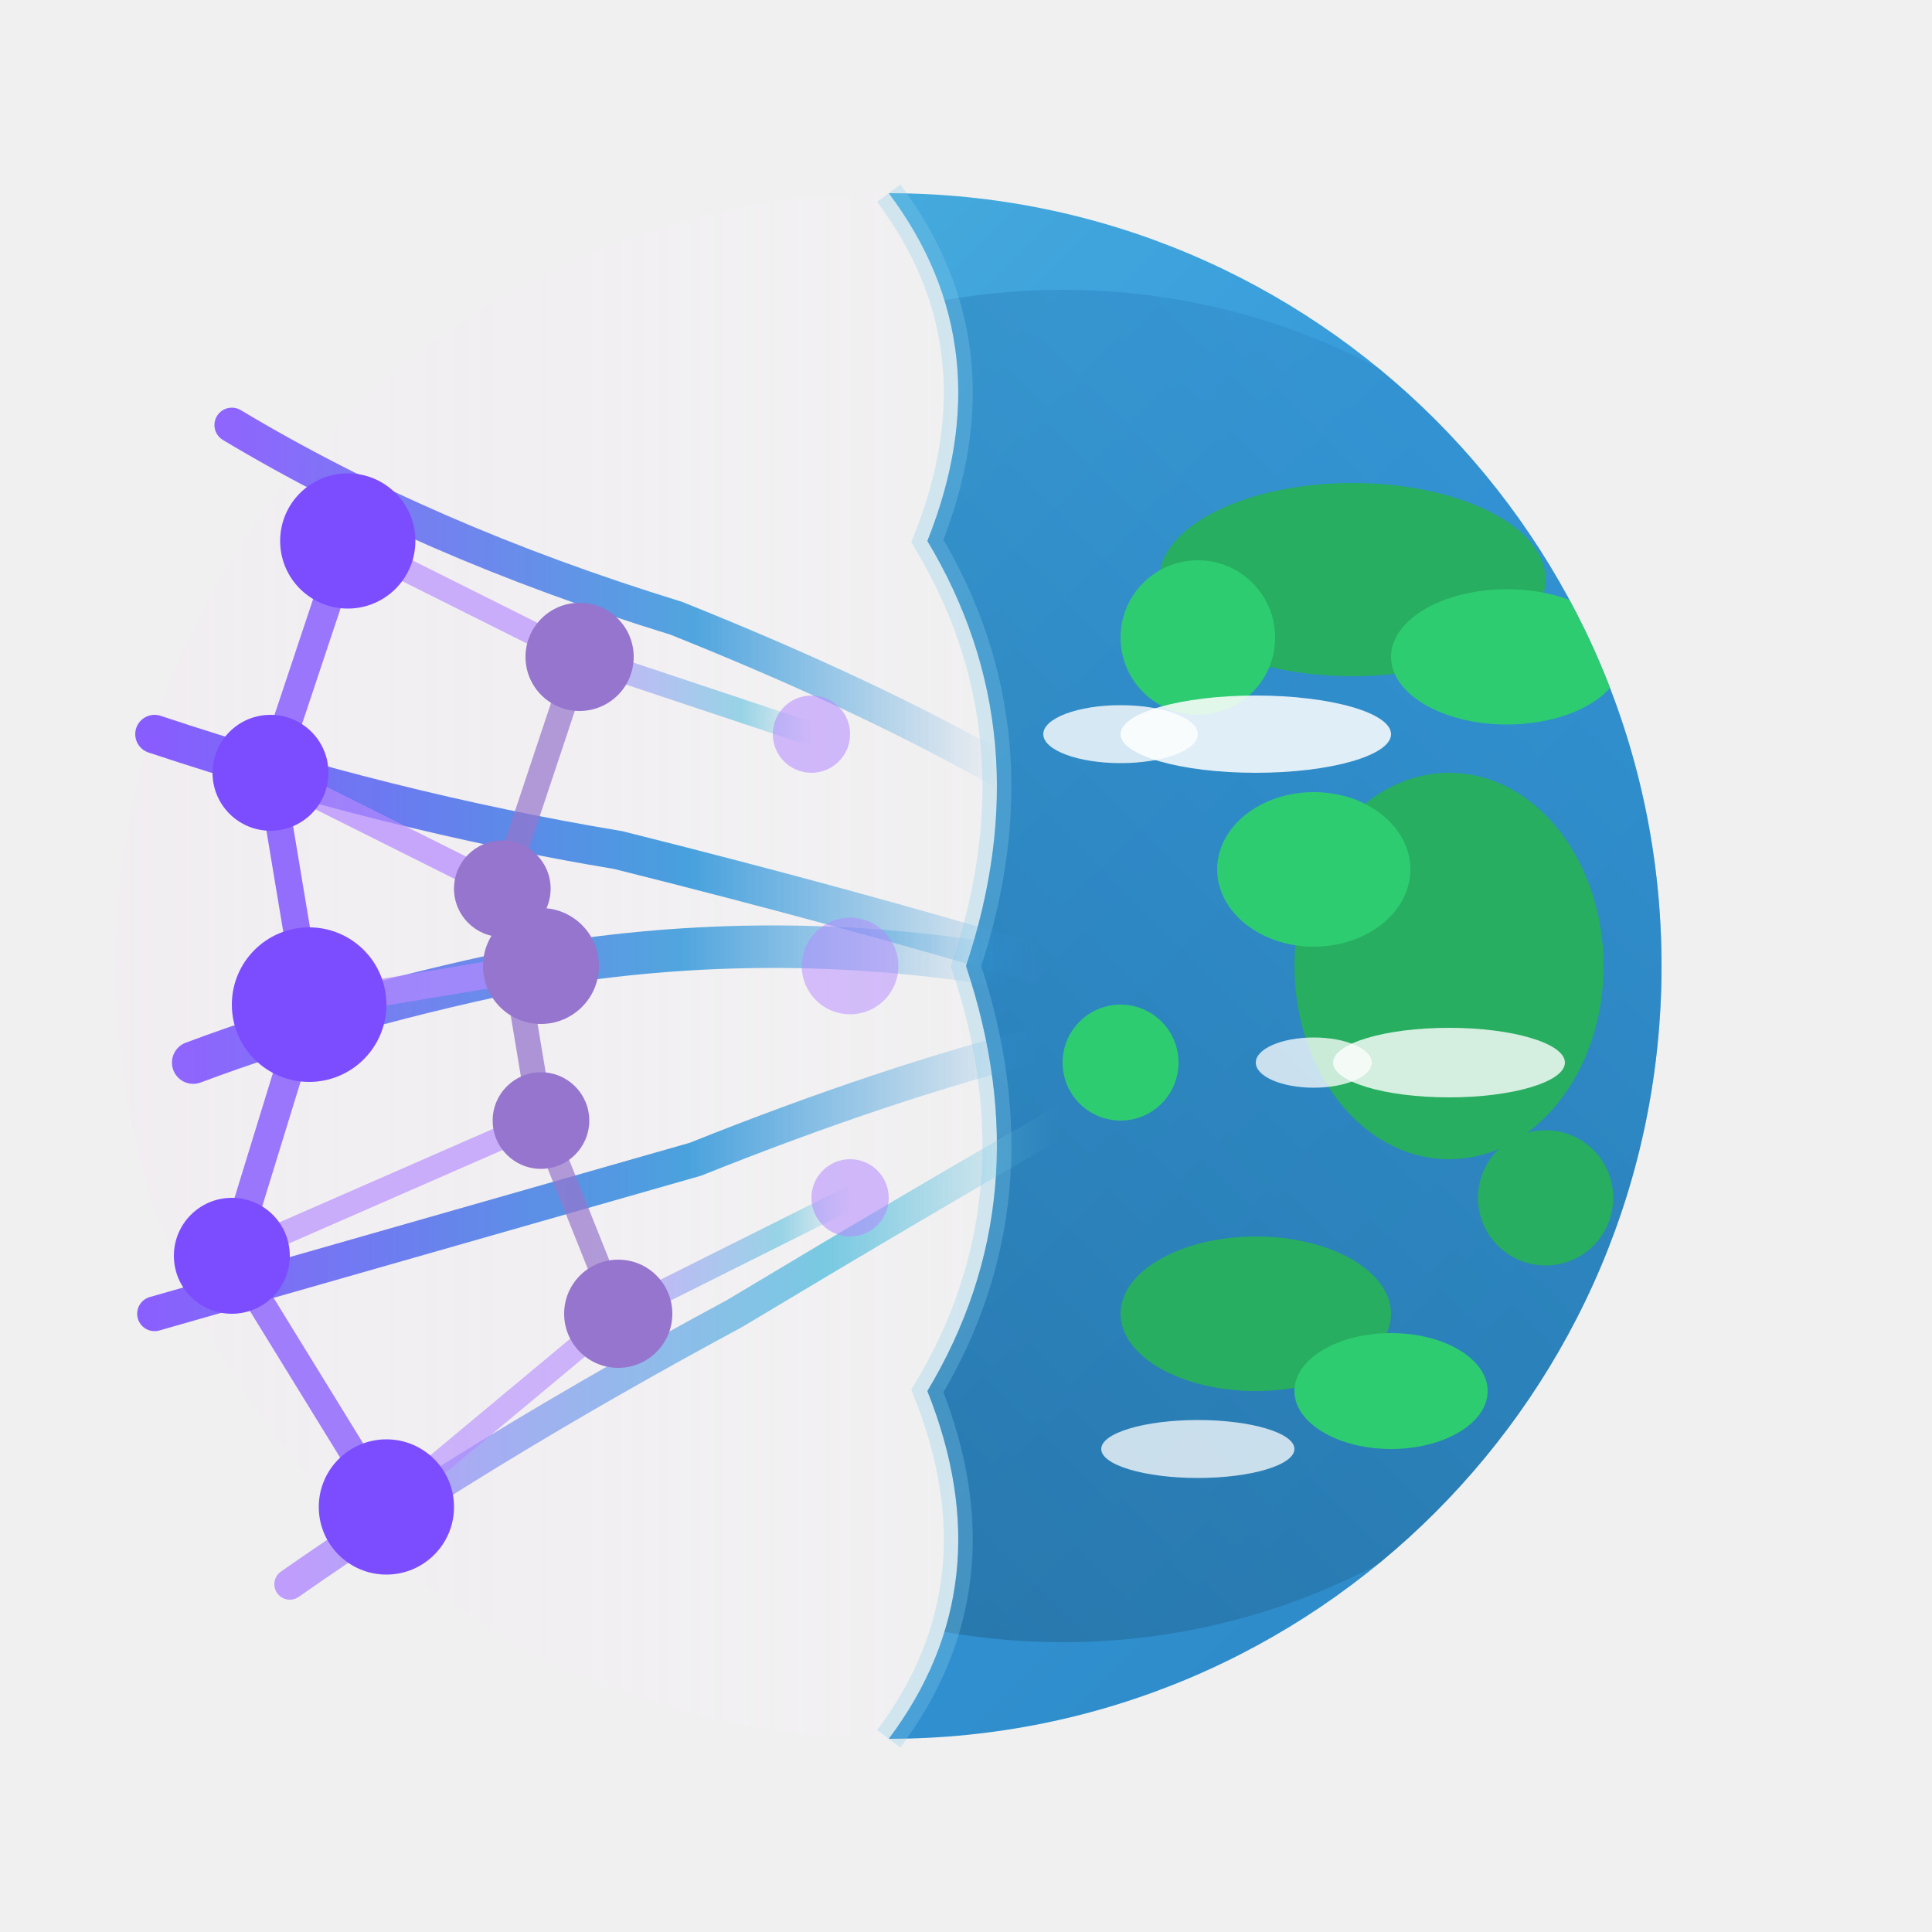
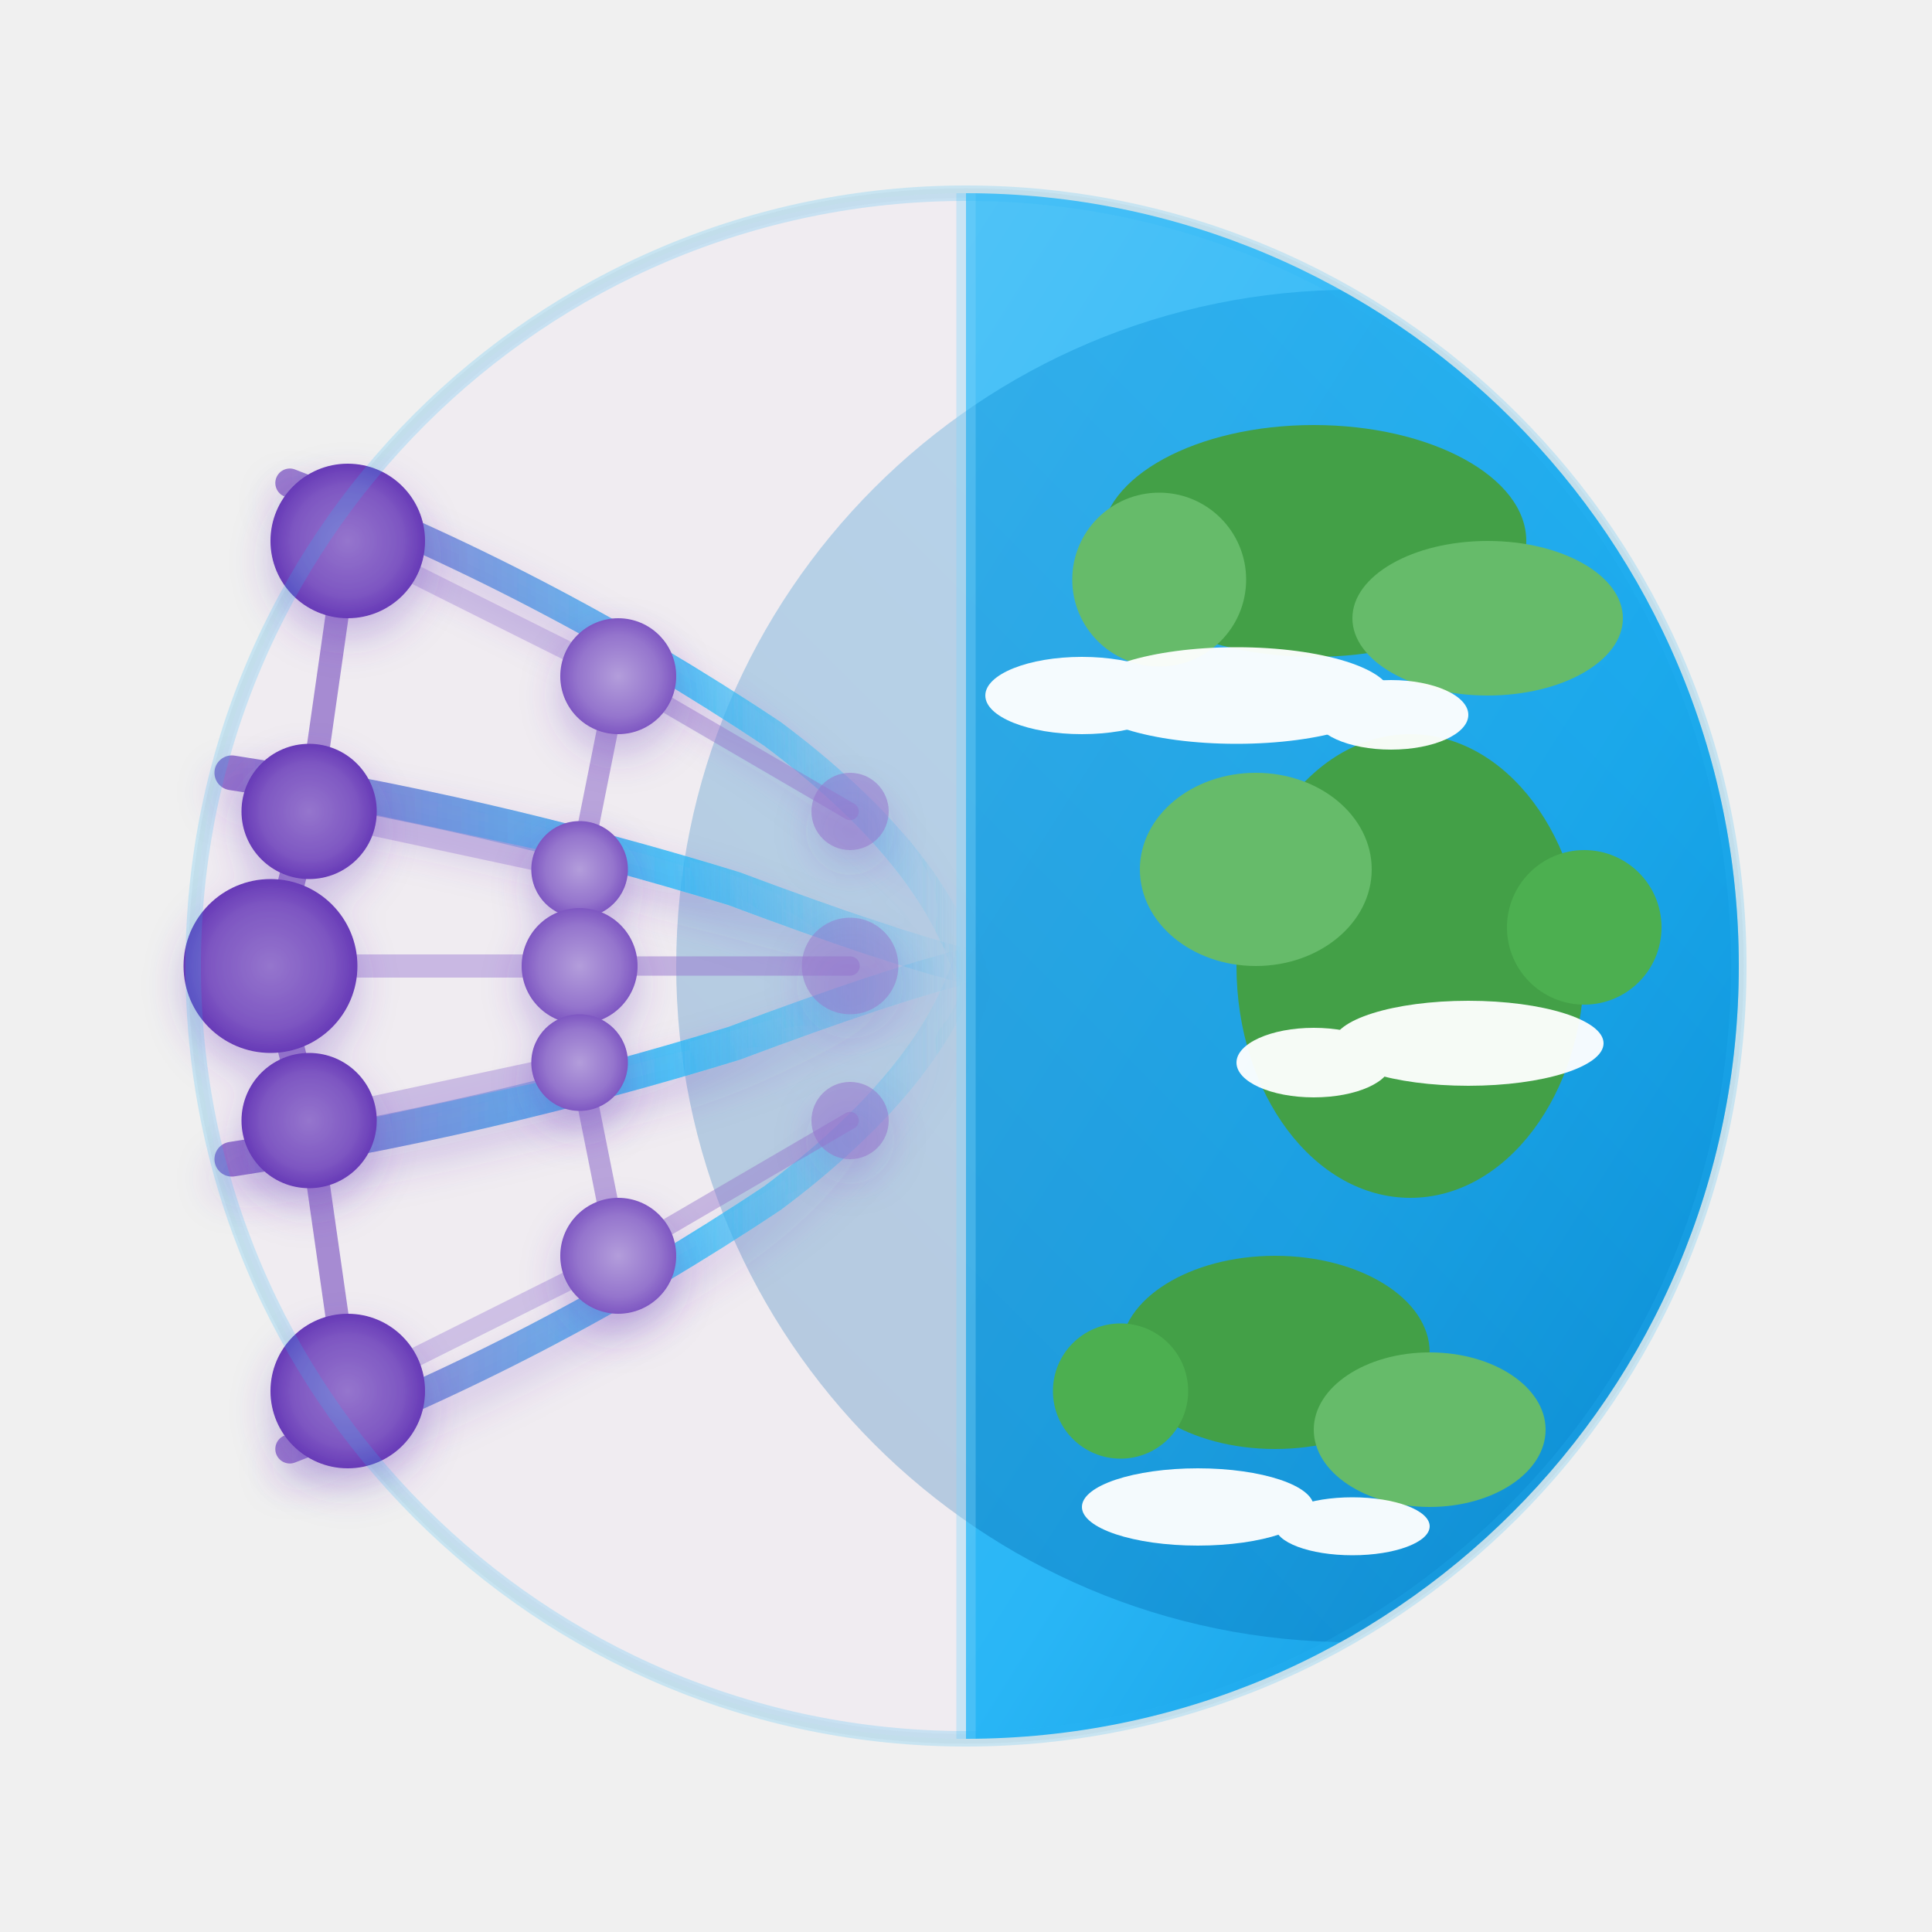
<svg xmlns="http://www.w3.org/2000/svg" viewBox="0 0 100 100" fill="none">
  <defs>
-     <linearGradient id="oceanGradient" x1="0%" y1="0%" x2="100%" y2="100%">
-       <stop offset="0%" stop-color="#5bc0de" />
-       <stop offset="50%" stop-color="#3498db" />
-       <stop offset="100%" stop-color="#2980b9" />
+     <linearGradient id="oceanLight" x1="0%" y1="0%" x2="100%" y2="100%">
+       <stop offset="0%" stop-color="#4fc3f7" />
+       <stop offset="50%" stop-color="#29b6f6" />
+       <stop offset="100%" stop-color="#0288d1" />
    </linearGradient>
-     <linearGradient id="deepOcean" x1="100%" y1="0%" x2="0%" y2="100%">
-       <stop offset="0%" stop-color="#3498db" />
-       <stop offset="100%" stop-color="#1a5276" />
+     <linearGradient id="deepOceanLight" x1="100%" y1="0%" x2="0%" y2="100%">
+       <stop offset="0%" stop-color="#03a9f4" />
+       <stop offset="100%" stop-color="#01579b" />
    </linearGradient>
-     <linearGradient id="neuralFade1" x1="0%" y1="0%" x2="100%" y2="0%">
-       <stop offset="0%" stop-color="#7c4dff" />
-       <stop offset="60%" stop-color="#3498db" />
-       <stop offset="100%" stop-color="#3498db" stop-opacity="0" />
+     <radialGradient id="nodeGlowLight" cx="50%" cy="50%" r="50%">
+       <stop offset="0%" stop-color="#9575cd" />
+       <stop offset="70%" stop-color="#7e57c2" />
+       <stop offset="100%" stop-color="#673ab7" />
+     </radialGradient>
+     <radialGradient id="nodeGlowAccentLight" cx="50%" cy="50%" r="50%">
+       <stop offset="0%" stop-color="#b39ddb" />
+       <stop offset="70%" stop-color="#9575cd" />
+       <stop offset="100%" stop-color="#7e57c2" />
+     </radialGradient>
+     <linearGradient id="connectionFadeLight" x1="0%" y1="0%" x2="100%" y2="0%">
+       <stop offset="0%" stop-color="#7e57c2" />
+       <stop offset="60%" stop-color="#29b6f6" />
+       <stop offset="100%" stop-color="#29b6f6" stop-opacity="0" />
    </linearGradient>
-     <linearGradient id="neuralFade2" x1="0%" y1="0%" x2="100%" y2="0%">
-       <stop offset="0%" stop-color="#b388ff" />
-       <stop offset="70%" stop-color="#5bc0de" />
-       <stop offset="100%" stop-color="#5bc0de" stop-opacity="0" />
-     </linearGradient>
-     <linearGradient id="networkBgGradient" x1="0%" y1="0%" x2="100%" y2="0%">
-       <stop offset="0%" stop-color="#f3e5f5" />
-       <stop offset="100%" stop-color="#ffffff" stop-opacity="0" />
-     </linearGradient>
-     <clipPath id="wavyEarth">
-       <path d="M46,10 Q52,18 48,28 Q54,38 50,50 Q54,62 48,72 Q52,82 46,90 A40,40 0 0,0 46,10" />
+     <clipPath id="earthClipLight">
+       <path d="M50,10 A40,40 0 0,1 50,90 A40,40 0 0,1 50,10" />
    </clipPath>
-     <clipPath id="wavyNetwork">
-       <path d="M46,10 Q52,18 48,28 Q54,38 50,50 Q54,62 48,72 Q52,82 46,90 A40,40 0 1,1 46,10" />
+     <clipPath id="networkClipLight">
+       <path d="M50,10 A40,40 0 0,0 50,90 A40,40 0 0,0 50,10" />
    </clipPath>
+     <clipPath id="fullCircleLight">
+       <circle cx="50" cy="50" r="40" />
+     </clipPath>
+     <filter id="shadowLight" x="-20%" y="-20%" width="140%" height="140%">
+       <feDropShadow dx="0" dy="1" stdDeviation="1" flood-color="#673ab7" flood-opacity="0.3" />
+     </filter>
  </defs>
-   <g clip-path="url(#wavyEarth)">
-     <rect x="0" y="0" width="100" height="100" fill="url(#oceanGradient)" />
-     <circle cx="55" cy="50" r="35" fill="url(#deepOcean)" opacity="0.5" />
+   <circle cx="50" cy="50" r="40" fill="none" stroke="#e0e0e0" stroke-width="0.5" opacity="0.5" />
+   <g clip-path="url(#earthClipLight)">
+     <rect x="50" y="10" width="50" height="80" fill="url(#oceanLight)" />
+     <circle cx="70" cy="50" r="35" fill="url(#deepOceanLight)" opacity="0.35" />
+     <ellipse cx="68" cy="28" rx="11" ry="6" fill="#43a047" />
+     <ellipse cx="77" cy="32" rx="7" ry="4" fill="#66bb6a" />
+     <circle cx="60" cy="30" r="4.5" fill="#66bb6a" />
+     <ellipse cx="73" cy="50" rx="9" ry="12" fill="#43a047" />
+     <ellipse cx="65" cy="45" rx="6" ry="5" fill="#66bb6a" />
+     <circle cx="82" cy="48" r="4" fill="#4caf50" />
+     <ellipse cx="66" cy="70" rx="8" ry="5" fill="#43a047" />
+     <ellipse cx="74" cy="74" rx="6" ry="4" fill="#66bb6a" />
+     <circle cx="58" cy="72" r="3.5" fill="#4caf50" />
+     <g opacity="0.95">
+       <ellipse cx="64" cy="36" rx="8" ry="2.5" fill="white" />
+       <ellipse cx="56" cy="36" rx="5" ry="2" fill="white" />
+       <ellipse cx="72" cy="37" rx="4" ry="1.8" fill="white" />
+       <ellipse cx="76" cy="54" rx="7" ry="2.2" fill="white" />
+       <ellipse cx="68" cy="55" rx="4" ry="1.8" fill="white" />
+       <ellipse cx="62" cy="78" rx="6" ry="2" fill="white" />
+       <ellipse cx="70" cy="79" rx="4" ry="1.5" fill="white" />
+     </g>
  </g>
-   <g clip-path="url(#wavyNetwork)">
-     <rect x="0" y="0" width="100" height="100" fill="url(#networkBgGradient)" opacity="0.3" />
+   <g clip-path="url(#networkClipLight)">
+     <rect x="0" y="10" width="50" height="80" fill="#f3e5f5" opacity="0.3" />
  </g>
-   <path d="M12,22 Q22,28 35,32 Q45,36 52,40" stroke="url(#neuralFade1)" stroke-width="1.8" stroke-linecap="round" fill="none" opacity="0.85" />
-   <path d="M8,38 Q20,42 32,44 Q44,47 54,50" stroke="url(#neuralFade1)" stroke-width="2" stroke-linecap="round" fill="none" opacity="0.9" />
-   <path d="M10,55 Q18,52 28,50 Q40,48 52,50" stroke="url(#neuralFade1)" stroke-width="2.2" stroke-linecap="round" fill="none" opacity="0.85" />
-   <path d="M8,68 Q22,64 36,60 Q46,56 54,54" stroke="url(#neuralFade1)" stroke-width="1.8" stroke-linecap="round" fill="none" opacity="0.88" />
-   <path d="M15,82 Q25,75 38,68 Q48,62 55,58" stroke="url(#neuralFade2)" stroke-width="1.6" stroke-linecap="round" fill="none" opacity="0.8" />
-   <line x1="18" y1="28" x2="14" y2="40" stroke="#7c4dff" stroke-width="1.5" stroke-linecap="round" opacity="0.75" />
-   <line x1="14" y1="40" x2="16" y2="52" stroke="#7c4dff" stroke-width="1.4" stroke-linecap="round" opacity="0.8" />
-   <line x1="16" y1="52" x2="12" y2="65" stroke="#7c4dff" stroke-width="1.5" stroke-linecap="round" opacity="0.75" />
-   <line x1="12" y1="65" x2="20" y2="78" stroke="#7c4dff" stroke-width="1.4" stroke-linecap="round" opacity="0.7" />
-   <line x1="30" y1="34" x2="26" y2="46" stroke="#9575cd" stroke-width="1.3" stroke-linecap="round" opacity="0.7" />
-   <line x1="26" y1="46" x2="28" y2="58" stroke="#9575cd" stroke-width="1.3" stroke-linecap="round" opacity="0.75" />
-   <line x1="28" y1="58" x2="32" y2="68" stroke="#9575cd" stroke-width="1.2" stroke-linecap="round" opacity="0.7" />
-   <line x1="18" y1="28" x2="30" y2="34" stroke="#b388ff" stroke-width="1.2" stroke-linecap="round" opacity="0.65" />
-   <line x1="14" y1="40" x2="26" y2="46" stroke="#b388ff" stroke-width="1.3" stroke-linecap="round" opacity="0.7" />
-   <line x1="16" y1="52" x2="28" y2="50" stroke="#b388ff" stroke-width="1.4" stroke-linecap="round" opacity="0.72" />
-   <line x1="12" y1="65" x2="28" y2="58" stroke="#b388ff" stroke-width="1.2" stroke-linecap="round" opacity="0.65" />
-   <line x1="20" y1="78" x2="32" y2="68" stroke="#b388ff" stroke-width="1.2" stroke-linecap="round" opacity="0.6" />
-   <line x1="30" y1="34" x2="42" y2="38" stroke="url(#neuralFade2)" stroke-width="1.2" stroke-linecap="round" opacity="0.6" />
-   <line x1="28" y1="50" x2="44" y2="50" stroke="url(#neuralFade2)" stroke-width="1.4" stroke-linecap="round" opacity="0.65" />
-   <line x1="32" y1="68" x2="44" y2="62" stroke="url(#neuralFade2)" stroke-width="1.2" stroke-linecap="round" opacity="0.6" />
-   <circle cx="18" cy="28" r="3.5" fill="#7c4dff" />
-   <circle cx="14" cy="40" r="3" fill="#7c4dff" />
-   <circle cx="16" cy="52" r="4" fill="#7c4dff" />
-   <circle cx="12" cy="65" r="3" fill="#7c4dff" />
-   <circle cx="20" cy="78" r="3.5" fill="#7c4dff" />
-   <circle cx="30" cy="34" r="2.8" fill="#9575cd" />
-   <circle cx="26" cy="46" r="2.5" fill="#9575cd" />
-   <circle cx="28" cy="50" r="3" fill="#9575cd" />
-   <circle cx="28" cy="58" r="2.5" fill="#9575cd" />
-   <circle cx="32" cy="68" r="2.8" fill="#9575cd" />
-   <circle cx="42" cy="38" r="2" fill="#b388ff" opacity="0.55" />
-   <circle cx="44" cy="50" r="2.5" fill="#b388ff" opacity="0.5" />
-   <circle cx="44" cy="62" r="2" fill="#b388ff" opacity="0.55" />
-   <g clip-path="url(#wavyEarth)">
-     <ellipse cx="70" cy="30" rx="10" ry="5" fill="#27ae60" />
-     <ellipse cx="78" cy="34" rx="6" ry="3.5" fill="#2ecc71" />
-     <circle cx="62" cy="33" r="4" fill="#2ecc71" />
-     <ellipse cx="75" cy="50" rx="8" ry="10" fill="#27ae60" />
-     <ellipse cx="68" cy="45" rx="5" ry="4" fill="#2ecc71" />
-     <ellipse cx="65" cy="68" rx="7" ry="4" fill="#27ae60" />
-     <ellipse cx="72" cy="72" rx="5" ry="3" fill="#2ecc71" />
-     <circle cx="58" cy="55" r="3" fill="#2ecc71" />
-     <circle cx="80" cy="62" r="3.5" fill="#27ae60" />
-     <ellipse cx="65" cy="38" rx="7" ry="2" fill="white" opacity="0.85" />
-     <ellipse cx="58" cy="38" rx="4" ry="1.5" fill="white" opacity="0.8" />
-     <ellipse cx="75" cy="55" rx="6" ry="1.8" fill="white" opacity="0.8" />
-     <ellipse cx="68" cy="55" rx="3" ry="1.3" fill="white" opacity="0.75" />
-     <ellipse cx="62" cy="75" rx="5" ry="1.5" fill="white" opacity="0.75" />
+   <g filter="url(#shadowLight)">
+     <path d="M15,25 Q28,30 40,38 Q48,44 50,50" stroke="url(#connectionFadeLight)" stroke-width="1.5" stroke-linecap="round" fill="none" opacity="0.75" />
+     <path d="M12,40 Q25,42 38,46 Q46,49 50,50" stroke="url(#connectionFadeLight)" stroke-width="1.8" stroke-linecap="round" fill="none" opacity="0.8" />
+     <path d="M10,50 Q22,50 35,50 Q45,50 50,50" stroke="url(#connectionFadeLight)" stroke-width="2" stroke-linecap="round" fill="none" opacity="0.85" />
+     <path d="M12,60 Q25,58 38,54 Q46,51 50,50" stroke="url(#connectionFadeLight)" stroke-width="1.8" stroke-linecap="round" fill="none" opacity="0.8" />
+     <path d="M15,75 Q28,70 40,62 Q48,56 50,50" stroke="url(#connectionFadeLight)" stroke-width="1.5" stroke-linecap="round" fill="none" opacity="0.75" />
  </g>
-   <path d="M46,10 Q52,18 48,28 Q54,38 50,50 Q54,62 48,72 Q52,82 46,90" fill="none" stroke="#87ceeb" stroke-width="1.5" opacity="0.3" />
+   <line x1="18" y1="28" x2="16" y2="42" stroke="#7e57c2" stroke-width="1.2" stroke-linecap="round" opacity="0.65" />
+   <line x1="16" y1="42" x2="14" y2="50" stroke="#7e57c2" stroke-width="1.4" stroke-linecap="round" opacity="0.7" />
+   <line x1="14" y1="50" x2="16" y2="58" stroke="#7e57c2" stroke-width="1.4" stroke-linecap="round" opacity="0.7" />
+   <line x1="16" y1="58" x2="18" y2="72" stroke="#7e57c2" stroke-width="1.2" stroke-linecap="round" opacity="0.65" />
+   <line x1="32" y1="35" x2="30" y2="45" stroke="#9575cd" stroke-width="1.1" stroke-linecap="round" opacity="0.6" />
+   <line x1="30" y1="45" x2="30" y2="55" stroke="#9575cd" stroke-width="1.2" stroke-linecap="round" opacity="0.65" />
+   <line x1="30" y1="55" x2="32" y2="65" stroke="#9575cd" stroke-width="1.1" stroke-linecap="round" opacity="0.6" />
+   <line x1="18" y1="28" x2="32" y2="35" stroke="#b39ddb" stroke-width="1" stroke-linecap="round" opacity="0.55" />
+   <line x1="16" y1="42" x2="30" y2="45" stroke="#b39ddb" stroke-width="1.1" stroke-linecap="round" opacity="0.6" />
+   <line x1="14" y1="50" x2="30" y2="50" stroke="#b39ddb" stroke-width="1.2" stroke-linecap="round" opacity="0.65" />
+   <line x1="16" y1="58" x2="30" y2="55" stroke="#b39ddb" stroke-width="1.1" stroke-linecap="round" opacity="0.6" />
+   <line x1="18" y1="72" x2="32" y2="65" stroke="#b39ddb" stroke-width="1" stroke-linecap="round" opacity="0.55" />
+   <line x1="32" y1="35" x2="44" y2="42" stroke="#9575cd" stroke-width="0.9" stroke-linecap="round" opacity="0.45" />
+   <line x1="30" y1="50" x2="44" y2="50" stroke="#9575cd" stroke-width="1" stroke-linecap="round" opacity="0.5" />
+   <line x1="32" y1="65" x2="44" y2="58" stroke="#9575cd" stroke-width="0.9" stroke-linecap="round" opacity="0.45" />
+   <g filter="url(#shadowLight)">
+     <circle cx="18" cy="28" r="4" fill="url(#nodeGlowLight)" />
+     <circle cx="16" cy="42" r="3.5" fill="url(#nodeGlowLight)" />
+     <circle cx="14" cy="50" r="4.5" fill="url(#nodeGlowLight)" />
+     <circle cx="16" cy="58" r="3.5" fill="url(#nodeGlowLight)" />
+     <circle cx="18" cy="72" r="4" fill="url(#nodeGlowLight)" />
+     <circle cx="32" cy="35" r="3" fill="url(#nodeGlowAccentLight)" />
+     <circle cx="30" cy="45" r="2.5" fill="url(#nodeGlowAccentLight)" />
+     <circle cx="30" cy="50" r="3" fill="url(#nodeGlowAccentLight)" />
+     <circle cx="30" cy="55" r="2.5" fill="url(#nodeGlowAccentLight)" />
+     <circle cx="32" cy="65" r="3" fill="url(#nodeGlowAccentLight)" />
+     <circle cx="44" cy="42" r="2" fill="#9575cd" opacity="0.55" />
+     <circle cx="44" cy="50" r="2.5" fill="#9575cd" opacity="0.5" />
+     <circle cx="44" cy="58" r="2" fill="#9575cd" opacity="0.55" />
+   </g>
+   <line x1="50" y1="10" x2="50" y2="90" stroke="#81d4fa" stroke-width="1" opacity="0.35" />
+   <circle cx="50" cy="50" r="40" fill="none" stroke="#29b6f6" stroke-width="0.8" opacity="0.2" />
</svg>
